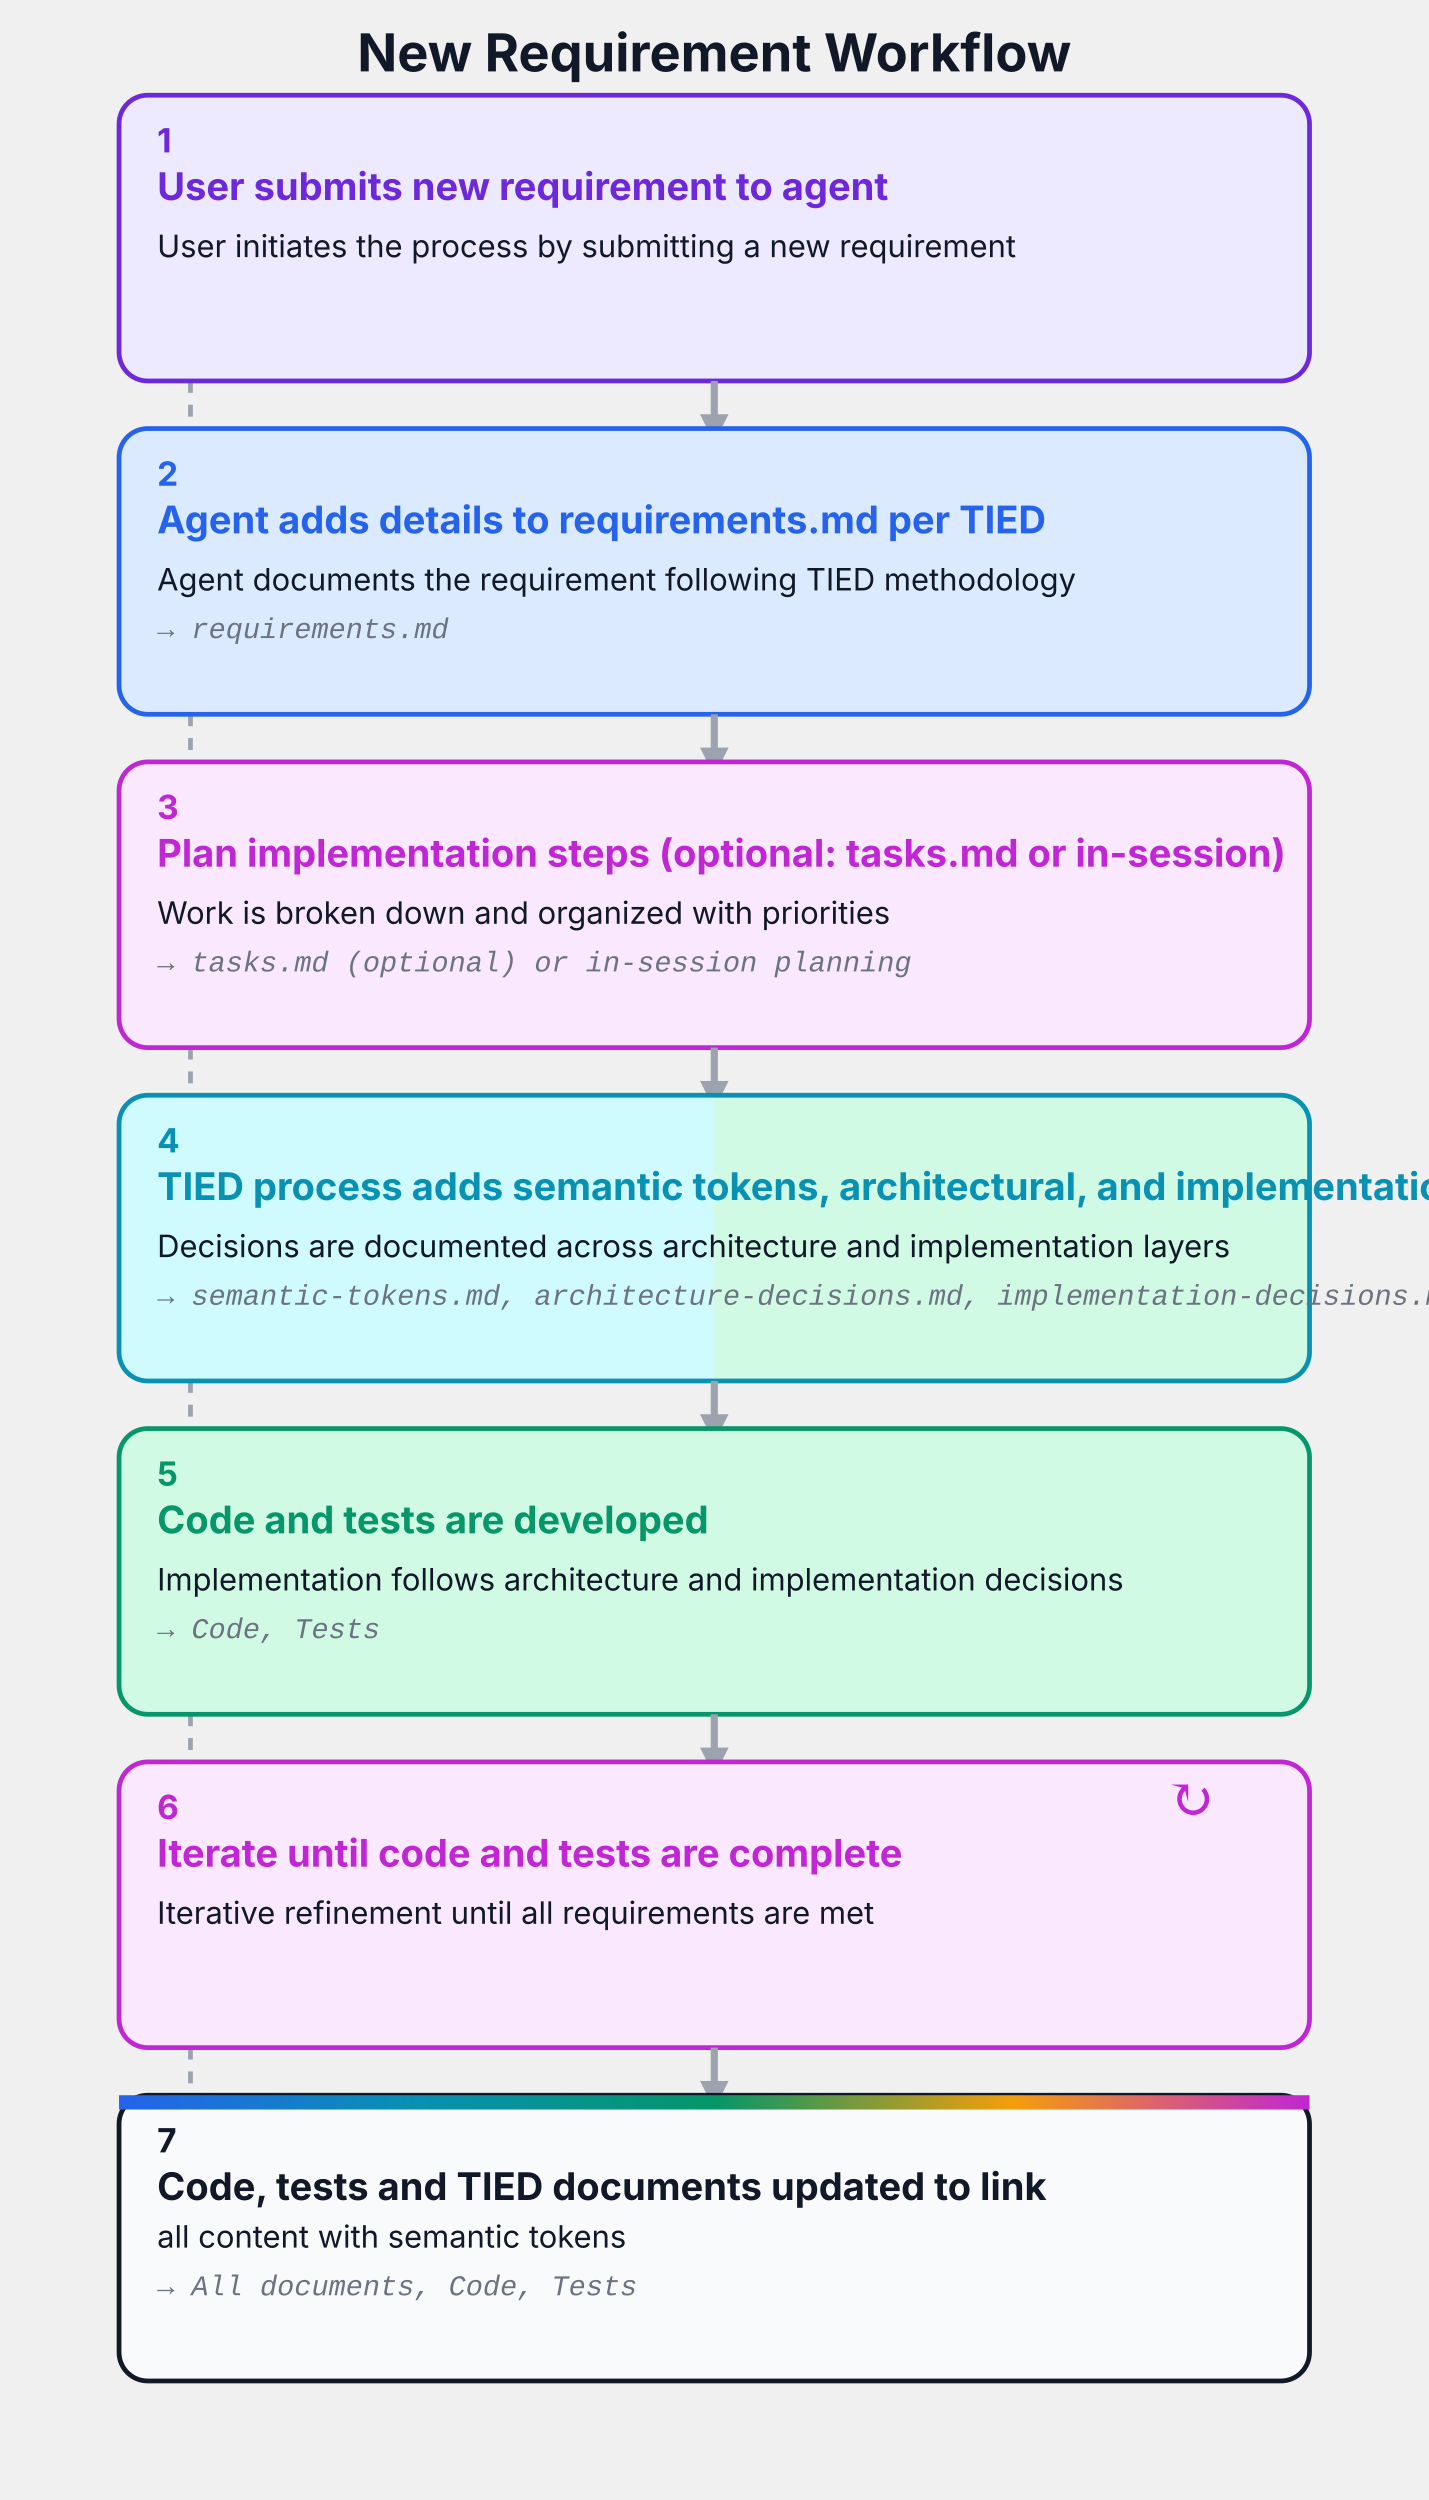
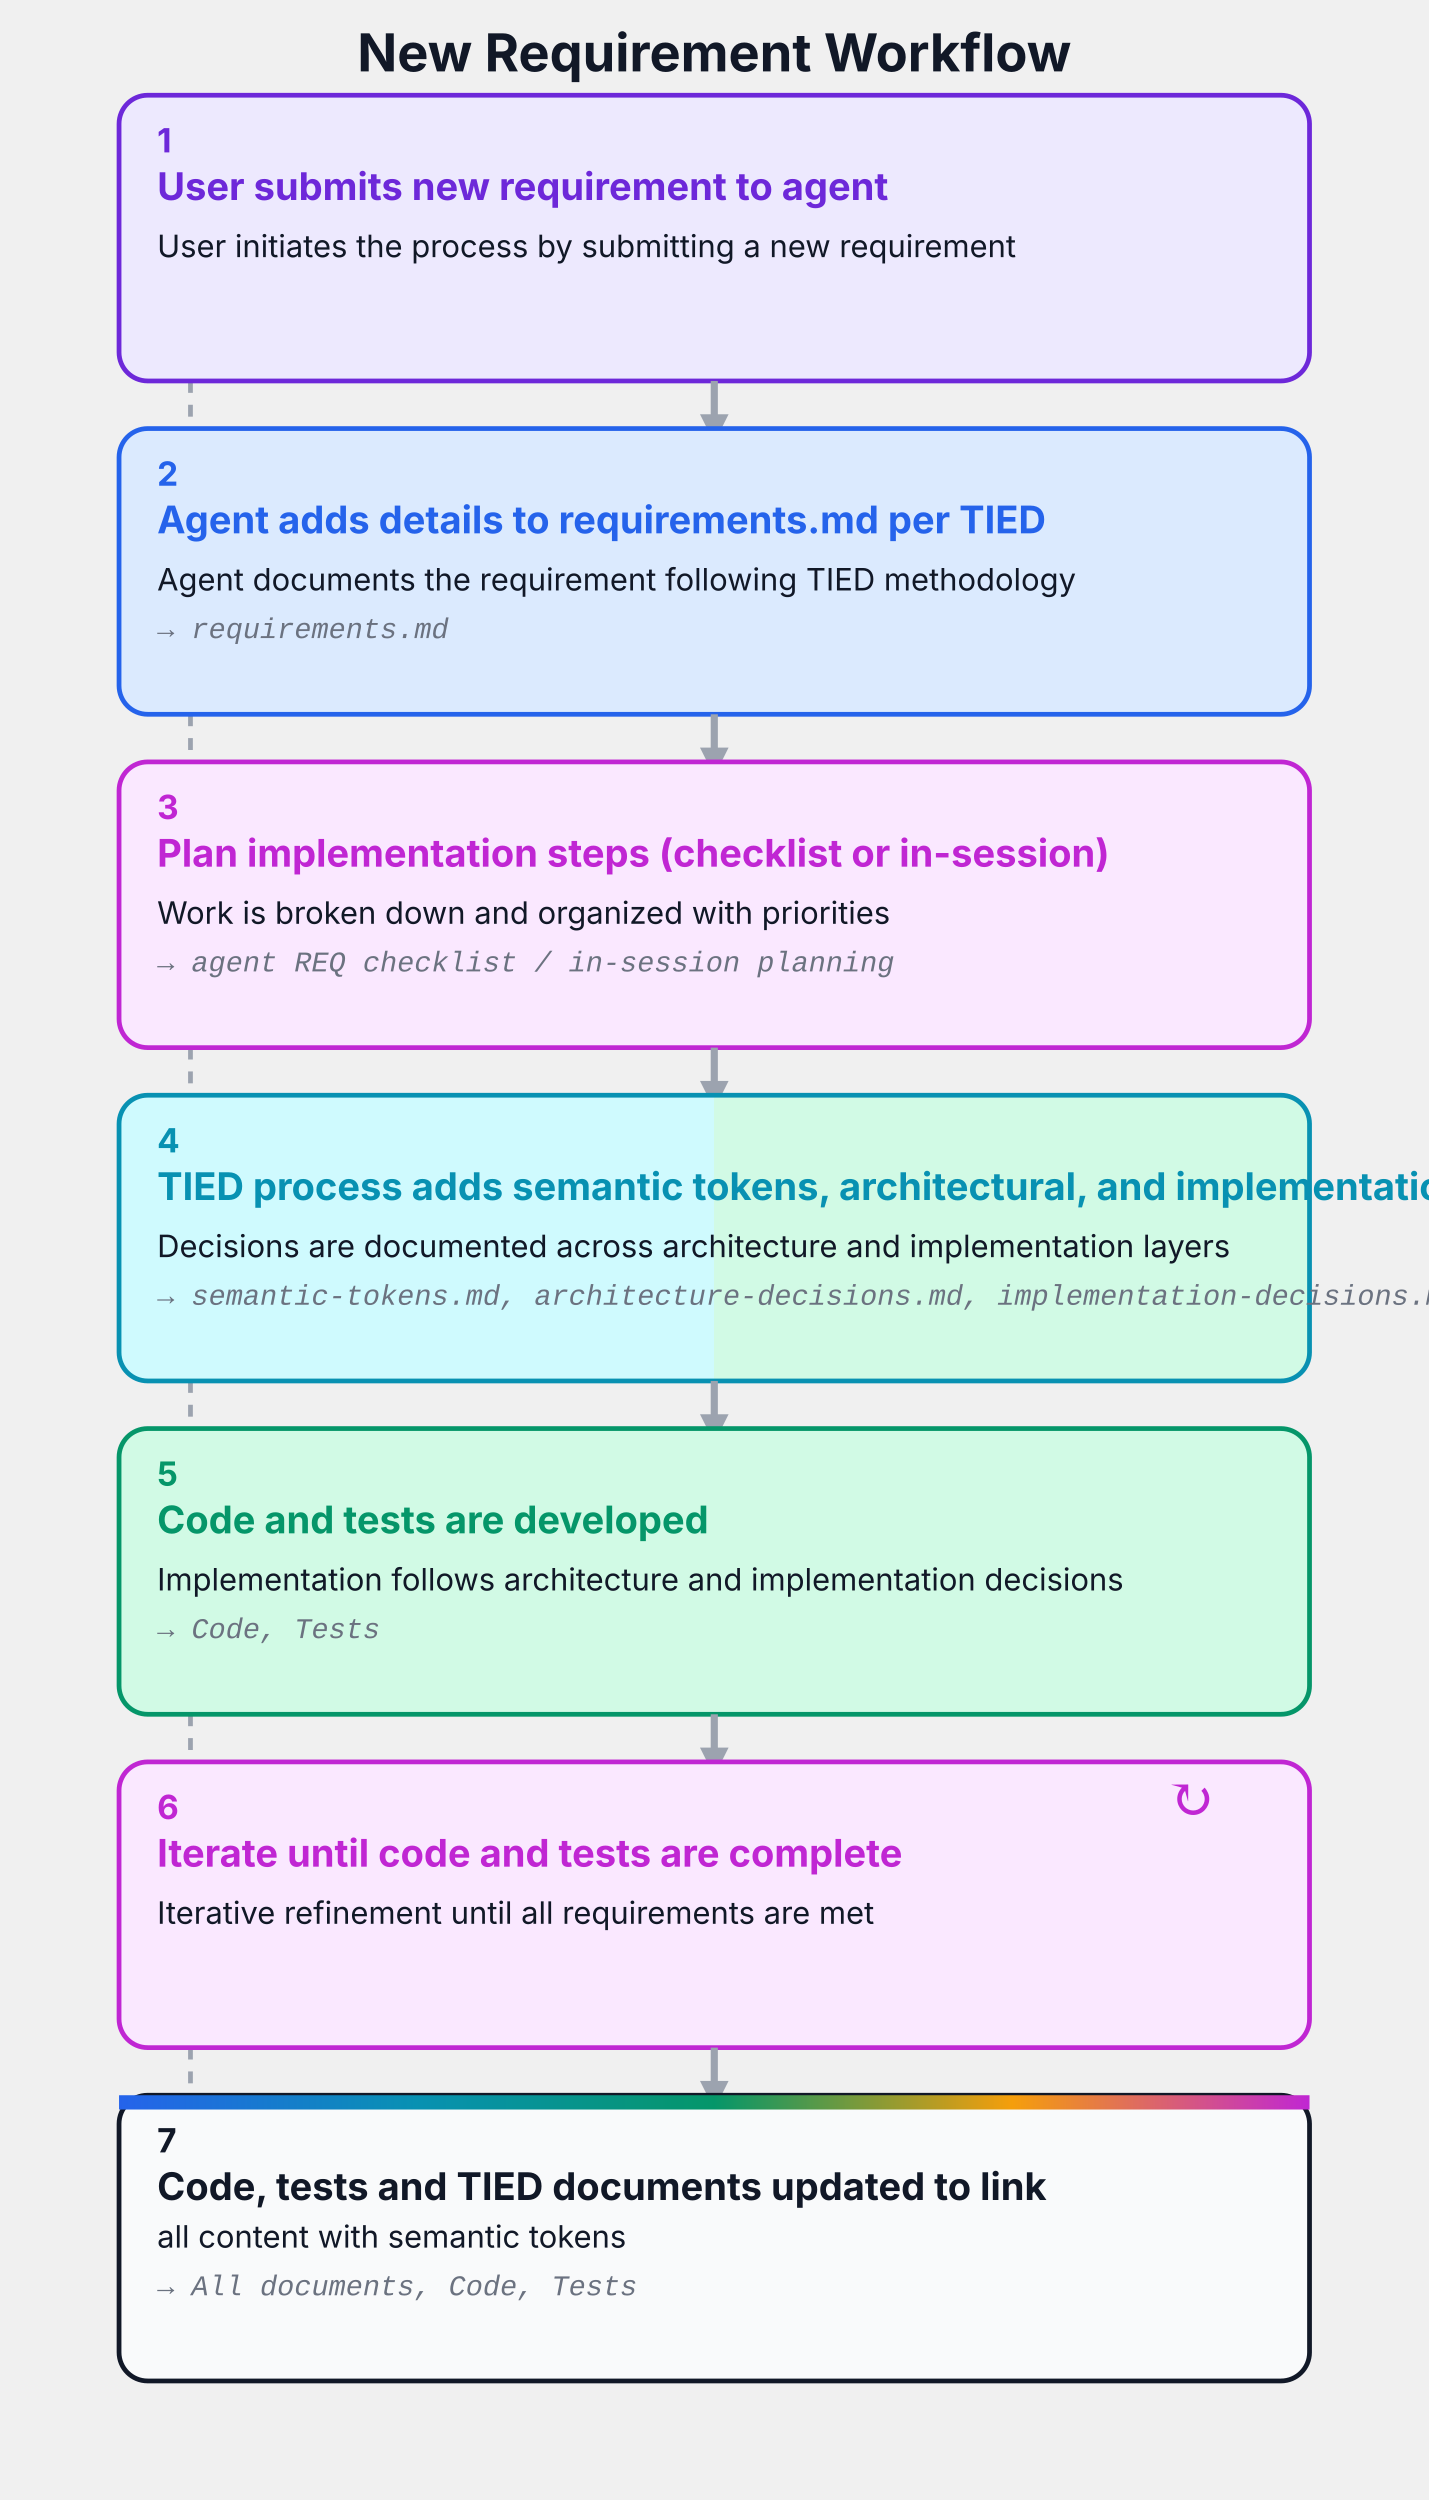
<svg xmlns="http://www.w3.org/2000/svg" width="600" height="1050" viewBox="0 0 600 1050" fill="none">
  <style>
    .title { font: 700 22px 'Inter', sans-serif; fill: #111827; }
    .step-num { font: 700 14px 'Inter', sans-serif; }
    .step-title { font: 700 16px 'Inter', sans-serif; }
    .desc { font: 400 13px 'Inter', sans-serif; fill: #111827; }
    .file { font: italic 400 12px 'Courier New', monospace; fill: #6b7280; }
    .arrow { stroke: #9ca3af; stroke-width: 3; marker-end: url(#arrowhead); }
  </style>
  <defs>
    <marker id="arrowhead" markerWidth="12" markerHeight="12" refX="6" refY="6" orient="auto" markerUnits="userSpaceOnUse">
      <path d="M0,0 L12,6 L0,12 Z" fill="#9ca3af" />
    </marker>
  </defs>
  <line x1="80" y1="40" x2="80" y2="1000" stroke="#9ca3af" stroke-dasharray="5,5" stroke-width="2" />
  <circle cx="80" cy="100" r="6" fill="#ffffff" stroke="#9ca3af" stroke-width="2" />
  <circle cx="80" cy="240" r="6" fill="#ffffff" stroke="#9ca3af" stroke-width="2" />
  <circle cx="80" cy="380" r="6" fill="#ffffff" stroke="#9ca3af" stroke-width="2" />
  <circle cx="80" cy="520" r="6" fill="#ffffff" stroke="#9ca3af" stroke-width="2" />
  <circle cx="80" cy="660" r="6" fill="#ffffff" stroke="#9ca3af" stroke-width="2" />
  <circle cx="80" cy="800" r="6" fill="#ffffff" stroke="#9ca3af" stroke-width="2" />
  <circle cx="80" cy="940" r="6" fill="#ffffff" stroke="#9ca3af" stroke-width="2" />
  <text x="300" y="30" class="title" text-anchor="middle">New Requirement Workflow</text>
  <rect x="50" y="40" width="500" height="120" rx="12" ry="12" fill="#ede9fe" stroke="#6d28d9" stroke-width="2" />
  <text x="66" y="64" class="step-num" fill="#6d28d9">1</text>
  <text x="66" y="84" class="step-title" fill="#6d28d9">User submits new requirement to agent</text>
  <text x="66" y="108" class="desc">User initiates the process by submitting a new requirement</text>
  <line x1="300" y1="160" x2="300" y2="180" class="arrow" />
  <rect x="50" y="180" width="500" height="120" rx="12" ry="12" fill="#dbeafe" stroke="#2563eb" stroke-width="2" />
  <text x="66" y="204" class="step-num" fill="#2563eb">2</text>
  <text x="66" y="224" class="step-title" fill="#2563eb">Agent adds details to requirements.md per TIED</text>
  <text x="66" y="248" class="desc">Agent documents the requirement following TIED methodology</text>
  <text x="66" y="268" class="file">→ requirements.md</text>
  <line x1="300" y1="300" x2="300" y2="320" class="arrow" />
  <rect x="50" y="320" width="500" height="120" rx="12" ry="12" fill="#fae8ff" stroke="#c026d3" stroke-width="2" />
  <text x="66" y="344" class="step-num" fill="#c026d3">3</text>
-   <text x="66" y="364" class="step-title" fill="#c026d3">Plan implementation steps (optional: tasks.md or in-session)</text>
+   <text x="66" y="364" class="step-title" fill="#c026d3">Plan implementation steps (checklist or in-session)</text>
  <text x="66" y="388" class="desc">Work is broken down and organized with priorities</text>
-   <text x="66" y="408" class="file">→ tasks.md (optional) or in-session planning</text>
+   <text x="66" y="408" class="file">→ agent REQ checklist / in-session planning</text>
  <line x1="300" y1="440" x2="300" y2="460" class="arrow" />
  <linearGradient id="archimpl" x1="0" y1="0" x2="1" y2="0">
    <stop offset="50%" stop-color="#cffafe" />
    <stop offset="50%" stop-color="#d1fae5" />
  </linearGradient>
  <rect x="50" y="460" width="500" height="120" rx="12" ry="12" fill="url(#archimpl)" stroke="#0891b2" stroke-width="2" />
  <text x="66" y="484" class="step-num" fill="#0891b2">4</text>
  <text x="66" y="504" class="step-title" fill="#0891b2">TIED process adds semantic tokens, architectural, and implementation decisions</text>
  <text x="66" y="528" class="desc">Decisions are documented across architecture and implementation layers</text>
  <text x="66" y="548" class="file">→ semantic-tokens.md, architecture-decisions.md, implementation-decisions.md</text>
  <line x1="300" y1="580" x2="300" y2="600" class="arrow" />
  <rect x="50" y="600" width="500" height="120" rx="12" ry="12" fill="#d1fae5" stroke="#059669" stroke-width="2" />
  <text x="66" y="624" class="step-num" fill="#059669">5</text>
  <text x="66" y="644" class="step-title" fill="#059669">Code and tests are developed</text>
  <text x="66" y="668" class="desc">Implementation follows architecture and implementation decisions</text>
  <text x="66" y="688" class="file">→ Code, Tests</text>
  <line x1="300" y1="720" x2="300" y2="740" class="arrow" />
  <rect x="50" y="740" width="500" height="120" rx="12" ry="12" fill="#fae8ff" stroke="#c026d3" stroke-width="2" />
  <text x="66" y="764" class="step-num" fill="#c026d3">6</text>
  <text x="66" y="784" class="step-title" fill="#c026d3">Iterate until code and tests are complete</text>
  <text x="66" y="808" class="desc">Iterative refinement until all requirements are met</text>
  <text x="490" y="764" font-size="24px" fill="#c026d3">↻</text>
  <line x1="300" y1="860" x2="300" y2="880" class="arrow" />
  <rect x="50" y="880" width="500" height="120" rx="12" ry="12" fill="#f9fafb" stroke="#111827" stroke-width="2" />
  <rect x="50" y="880" width="500" height="6" fill="url(#multicolor)" />
  <text x="66" y="904" class="step-num" fill="#111827">7</text>
  <text x="66" y="924" class="step-title" fill="#111827">Code, tests and TIED documents updated to link</text>
  <text x="66" y="944" class="desc">all content with semantic tokens</text>
  <text x="66" y="964" class="file">→ All documents, Code, Tests</text>
  <linearGradient id="multicolor" x1="0" y1="0" x2="1" y2="0">
    <stop offset="0%" stop-color="#2563eb" />
    <stop offset="25%" stop-color="#0891b2" />
    <stop offset="50%" stop-color="#059669" />
    <stop offset="75%" stop-color="#f59e0b" />
    <stop offset="100%" stop-color="#c026d3" />
  </linearGradient>
</svg>
